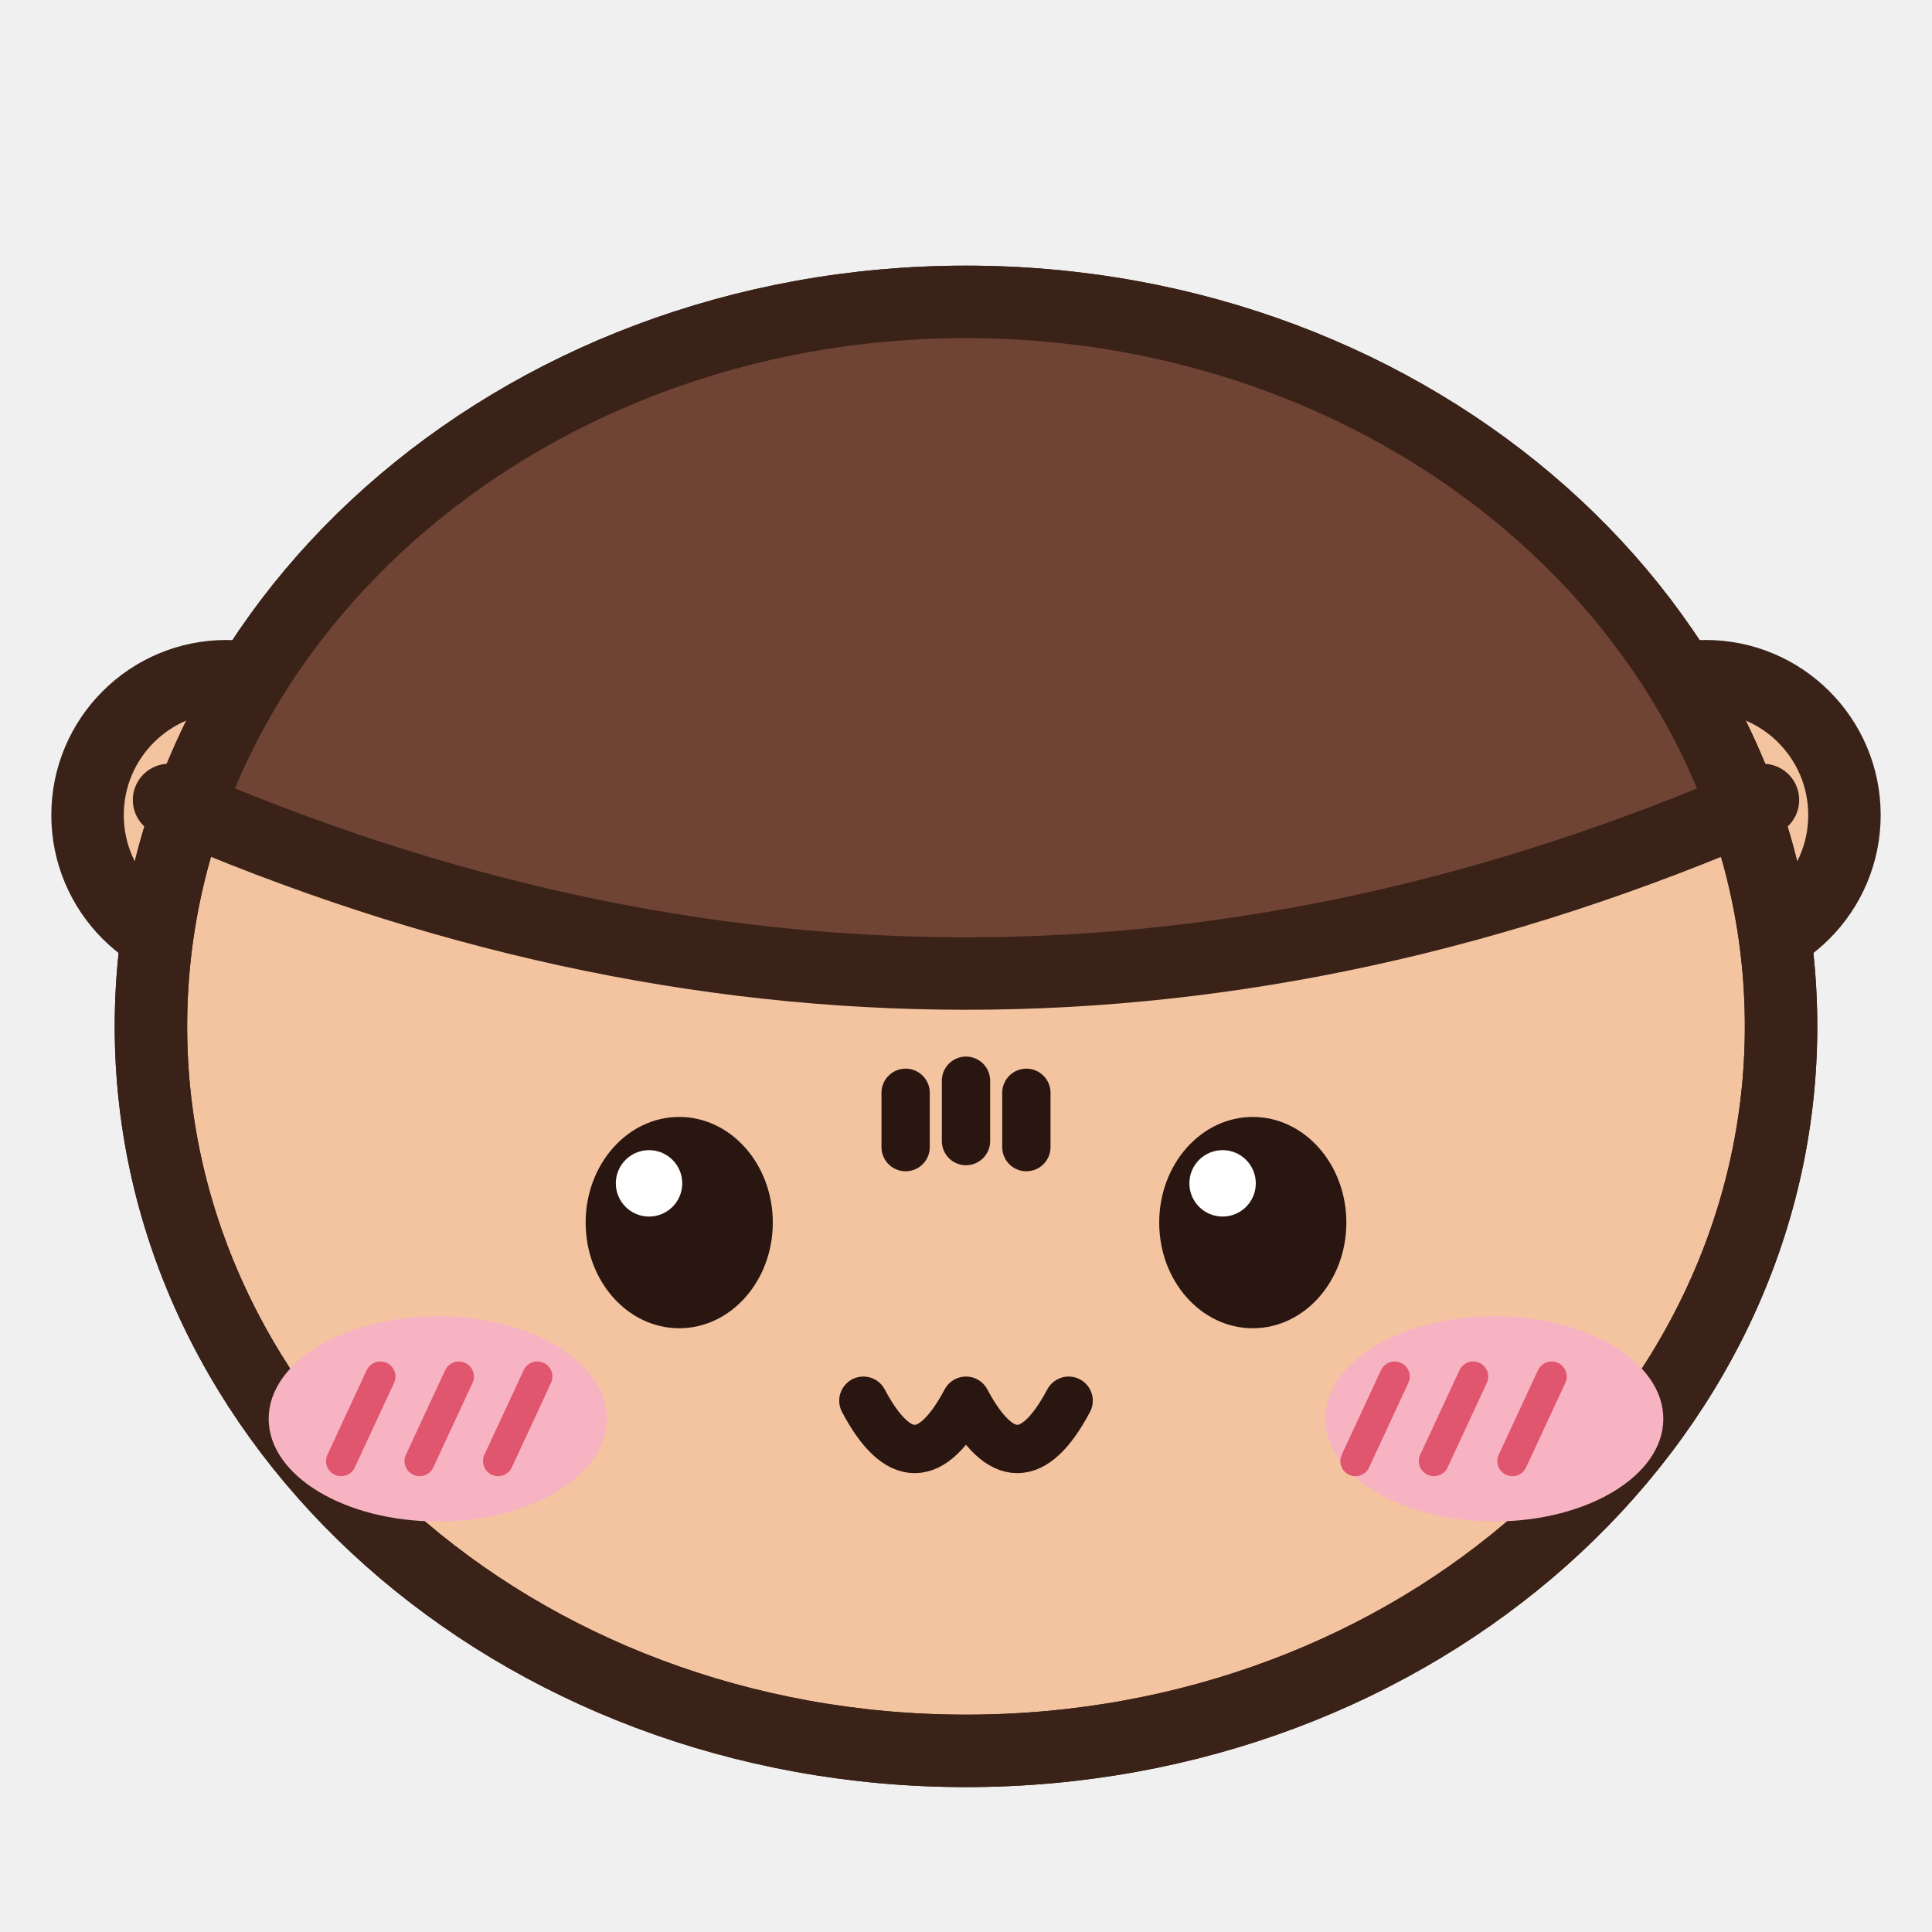
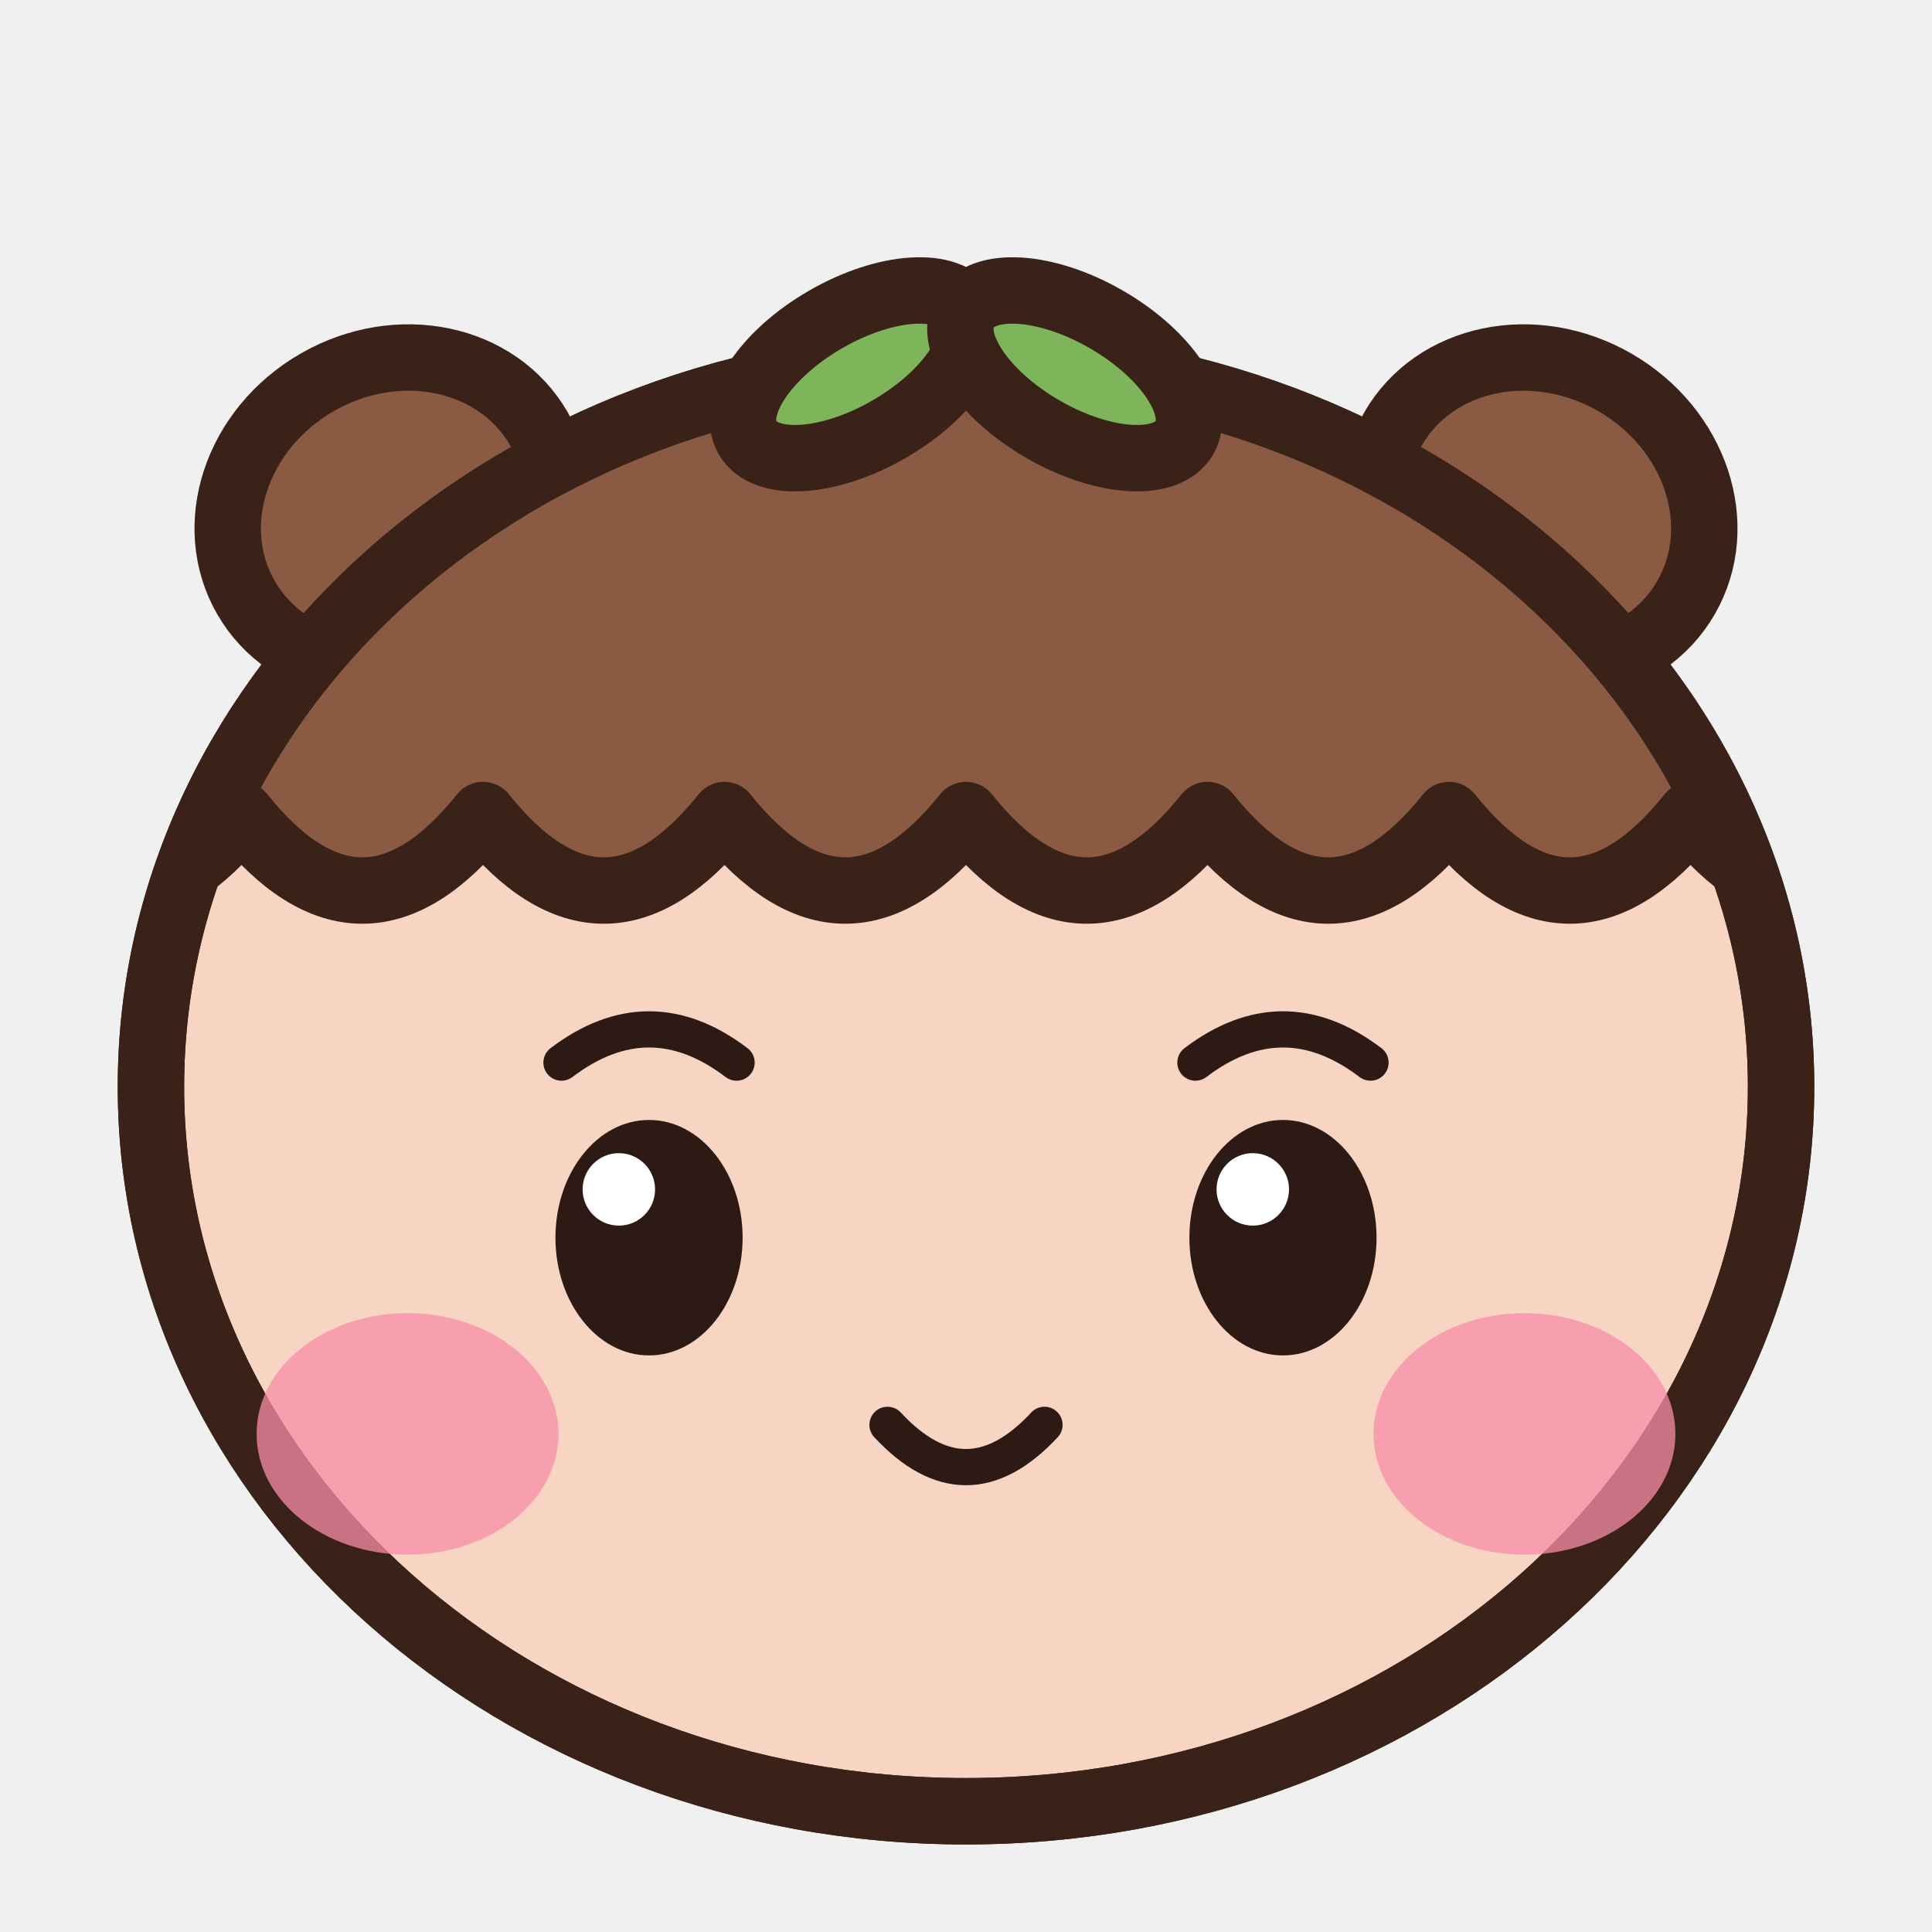
<svg xmlns="http://www.w3.org/2000/svg" viewBox="0 0 64 64">
  <defs>
    <clipPath id="h">
-       <ellipse cx="32" cy="34" rx="27" ry="24" />
+       <ellipse cx="32" cy="36" rx="27" ry="24" />
    </clipPath>
  </defs>
-   <g stroke="#3a2218" stroke-width="2.4" stroke-linejoin="round" stroke-linecap="round">
-     <circle cx="7.5" cy="27" r="4.6" fill="#f4c4a0" />
-     <circle cx="56.5" cy="27" r="4.6" fill="#f4c4a0" />
-     <ellipse cx="32" cy="34" rx="27" ry="24" fill="#f4c4a0" />
-     <path d="M0 0H64V25Q32 39 0 25Z" fill="#6f4434" stroke="none" clip-path="url(#h)" />
-     <path d="M5.6 26.5Q32 38 58.4 26.5" fill="none" />
-     <ellipse cx="32" cy="34" rx="27" ry="24" fill="none" />
+   <g stroke="#3a2218" stroke-width="2.2" stroke-linejoin="round" stroke-linecap="round">
+     <ellipse cx="13" cy="17" rx="5.6" ry="5" fill="#8a5a42" transform="rotate(-30 13 17)" />
+     <ellipse cx="51" cy="17" rx="5.6" ry="5" fill="#8a5a42" transform="rotate(30 51 17)" />
+     <ellipse cx="32" cy="36" rx="27" ry="24" fill="#f7d5c2" />
+     <path d="M0 0H64V27q-4 5-8 0q-4 5-8 0q-4 5-8 0q-4 5-8 0q-4 5-8 0q-4 5-8 0q-4 5-8 0q-4 5-8 0Z" fill="#8a5a42" stroke="none" clip-path="url(#h)" />
+     <path d="M64 27q-4 5-8 0q-4 5-8 0q-4 5-8 0q-4 5-8 0q-4 5-8 0q-4 5-8 0q-4 5-8 0q-4 5-8 0" fill="none" clip-path="url(#h)" />
+     <ellipse cx="32" cy="36" rx="27" ry="24" fill="none" />
+     <ellipse cx="28.4" cy="12.4" rx="4.2" ry="2.1" fill="#7fb55a" transform="rotate(-30 28.4 12.4)" />
+     <ellipse cx="35.6" cy="12.4" rx="4.2" ry="2.1" fill="#7fb55a" transform="rotate(30 35.6 12.4)" />
  </g>
-   <g fill="#2a1610">
-     <ellipse cx="22.5" cy="40.5" rx="3.1" ry="3.5" />
-     <ellipse cx="41.5" cy="40.5" rx="3.1" ry="3.5" />
+   <g fill="#2e1a14">
+     <ellipse cx="21.5" cy="41" rx="3.1" ry="3.9" />
+     <ellipse cx="42.5" cy="41" rx="3.1" ry="3.9" />
  </g>
  <g fill="#fff">
-     <circle cx="21.5" cy="39.2" r="1.1" />
-     <circle cx="40.5" cy="39.2" r="1.1" />
+     <circle cx="20.5" cy="39.4" r="1.2" />
+     <circle cx="41.5" cy="39.4" r="1.2" />
  </g>
-   <g fill="#f7b3c2">
-     <ellipse cx="14.5" cy="47" rx="5.6" ry="3.4" />
-     <ellipse cx="49.5" cy="47" rx="5.6" ry="3.4" />
+   <g fill="none" stroke="#2e1a14" stroke-width="1.2" stroke-linecap="round">
+     <path d="M18.6 35.2q2.9-2.2 5.8 0" />
+     <path d="M39.6 35.2q2.9-2.2 5.8 0" />
+     <path d="M29.4 47.2q2.6 2.8 5.2 0" />
  </g>
-   <g stroke="#e0566e" stroke-width="1" stroke-linecap="round">
-     <path d="M12.6 45.6l-1.3 2.8M15.2 45.6l-1.3 2.8M17.8 45.6l-1.3 2.8" />
-     <path d="M46.2 45.6l-1.3 2.8M48.8 45.6l-1.3 2.8M51.4 45.6l-1.3 2.8" />
-   </g>
-   <g fill="none" stroke="#2a1610" stroke-width="1.6" stroke-linecap="round" stroke-linejoin="round">
-     <path d="M28.6 46.4q1.7 3.2 3.4 0q1.7 3.2 3.4 0" />
-     <path d="M30 36.2v1.8M32 35.8v2M34 36.2v1.8" />
+   <g fill="#f78ca8" opacity=".75">
+     <ellipse cx="13.5" cy="47.5" rx="5" ry="4" />
+     <ellipse cx="50.5" cy="47.5" rx="5" ry="4" />
  </g>
</svg>
